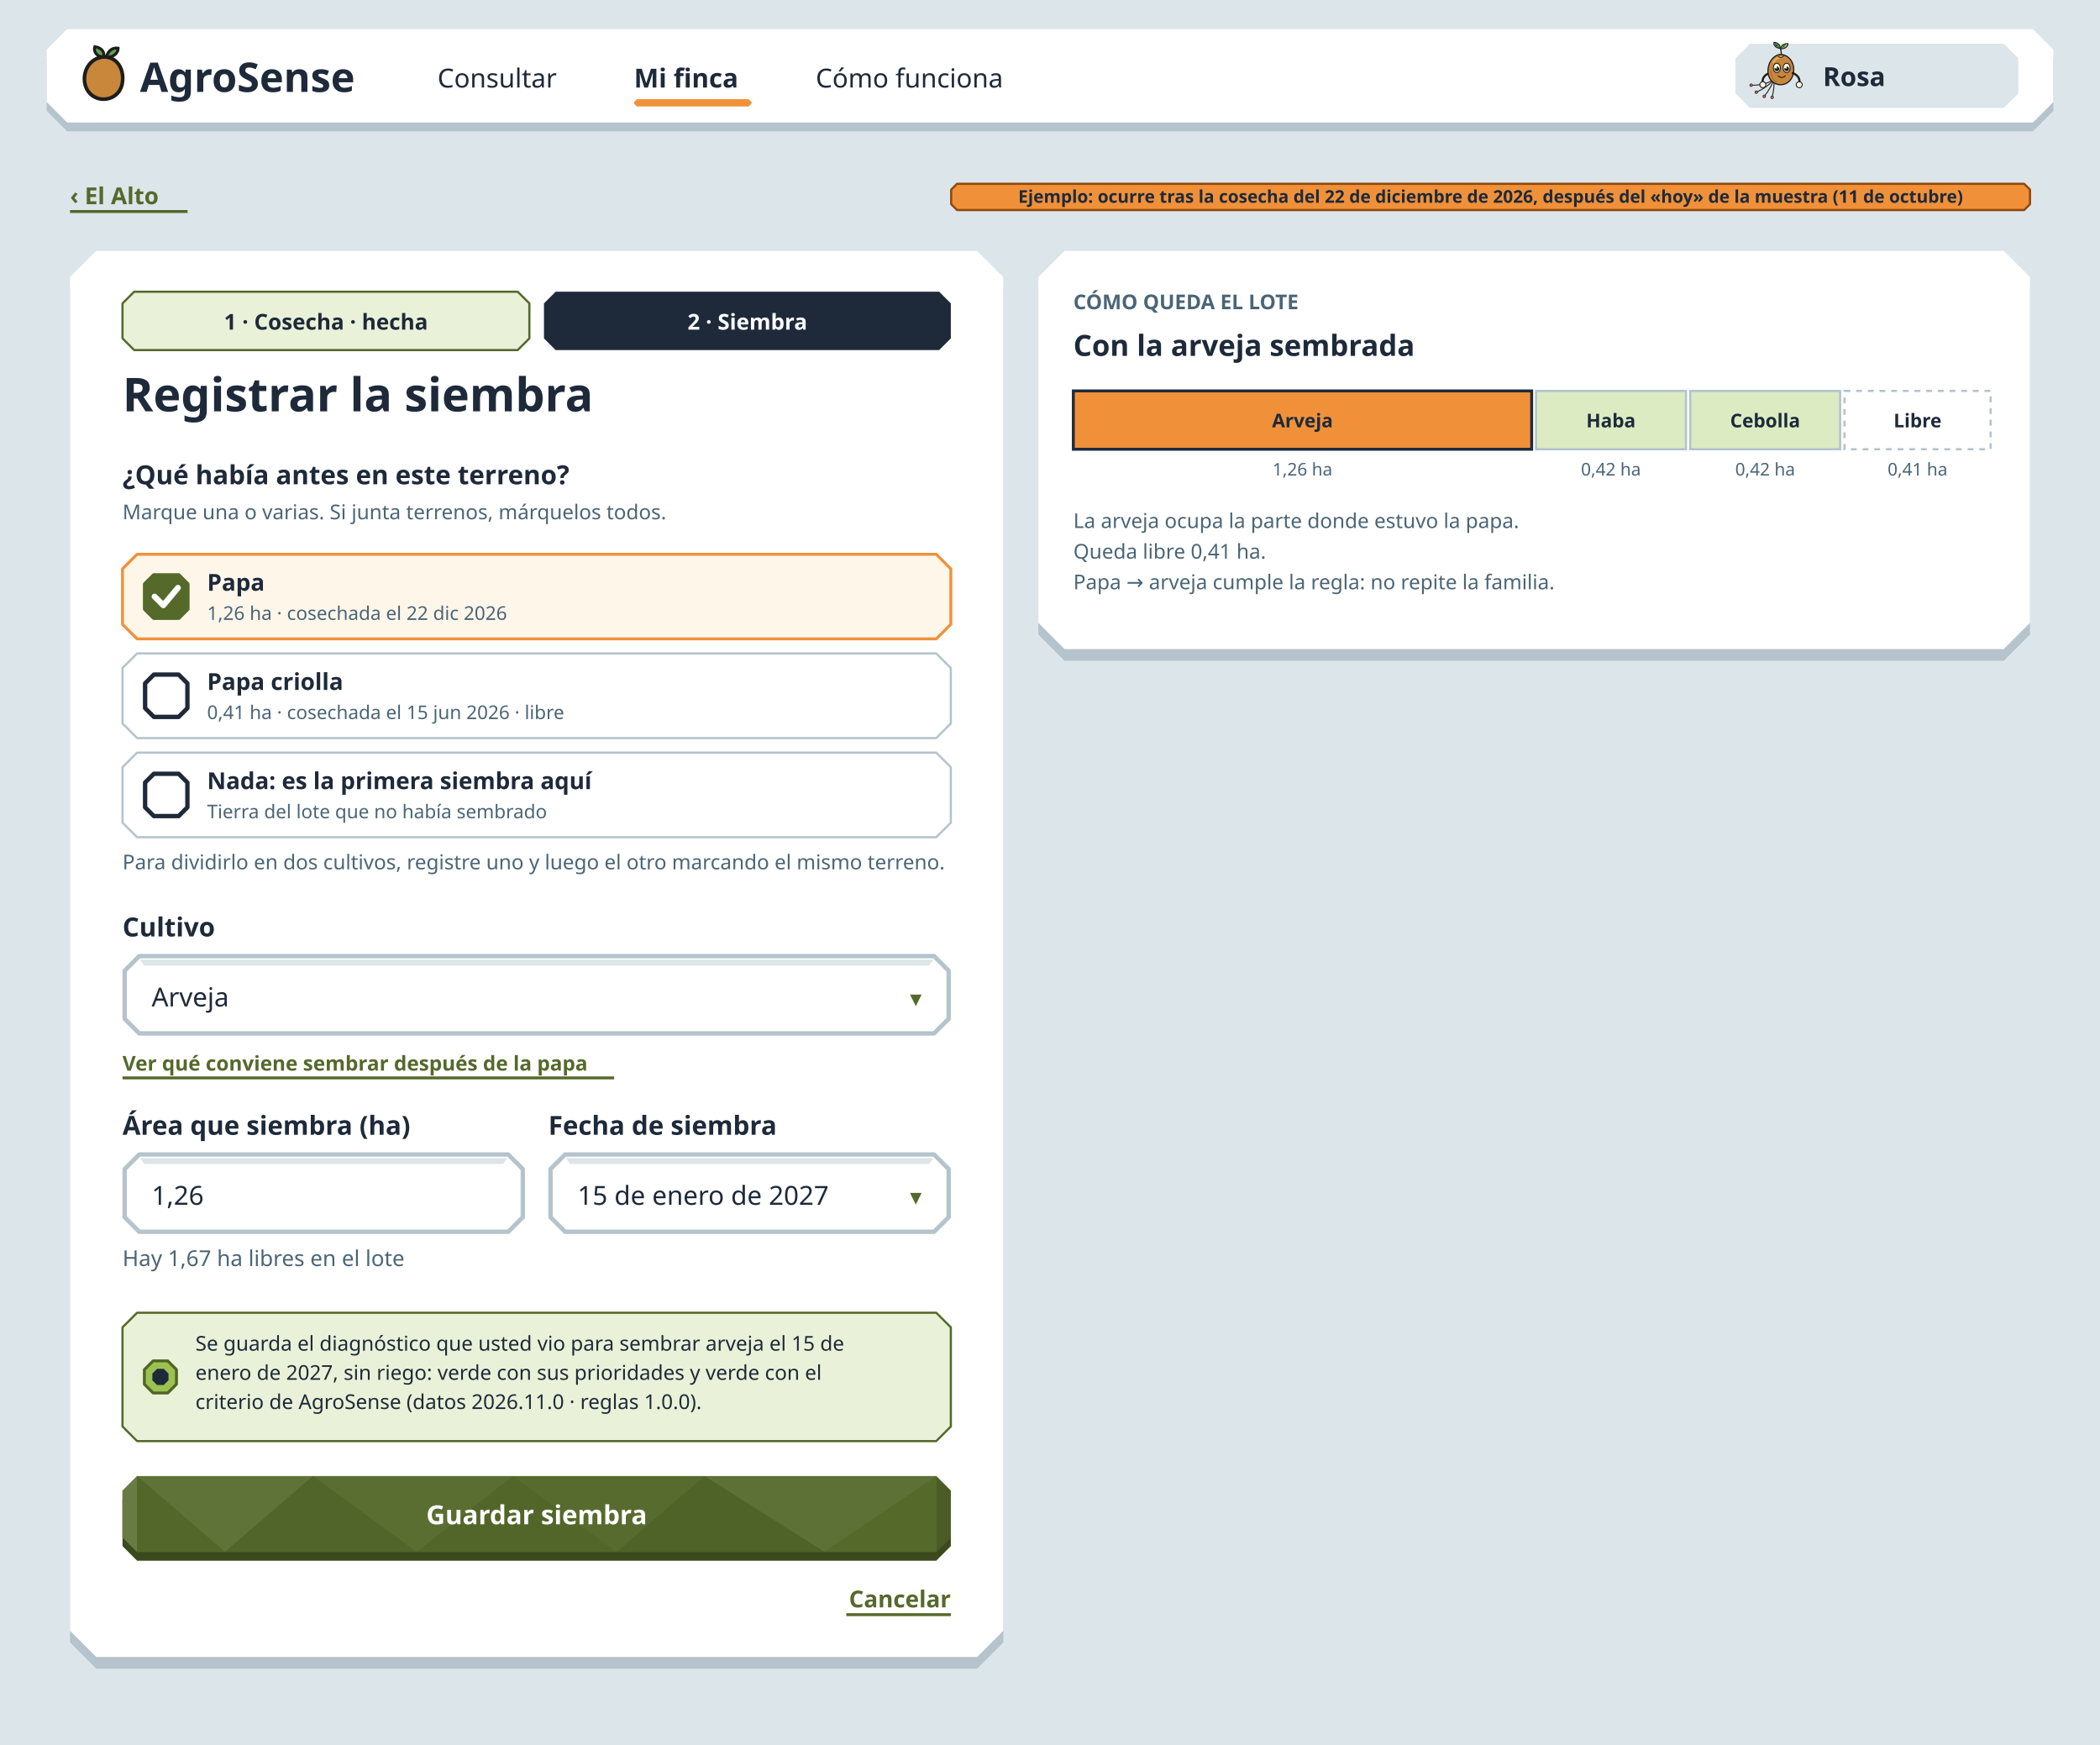
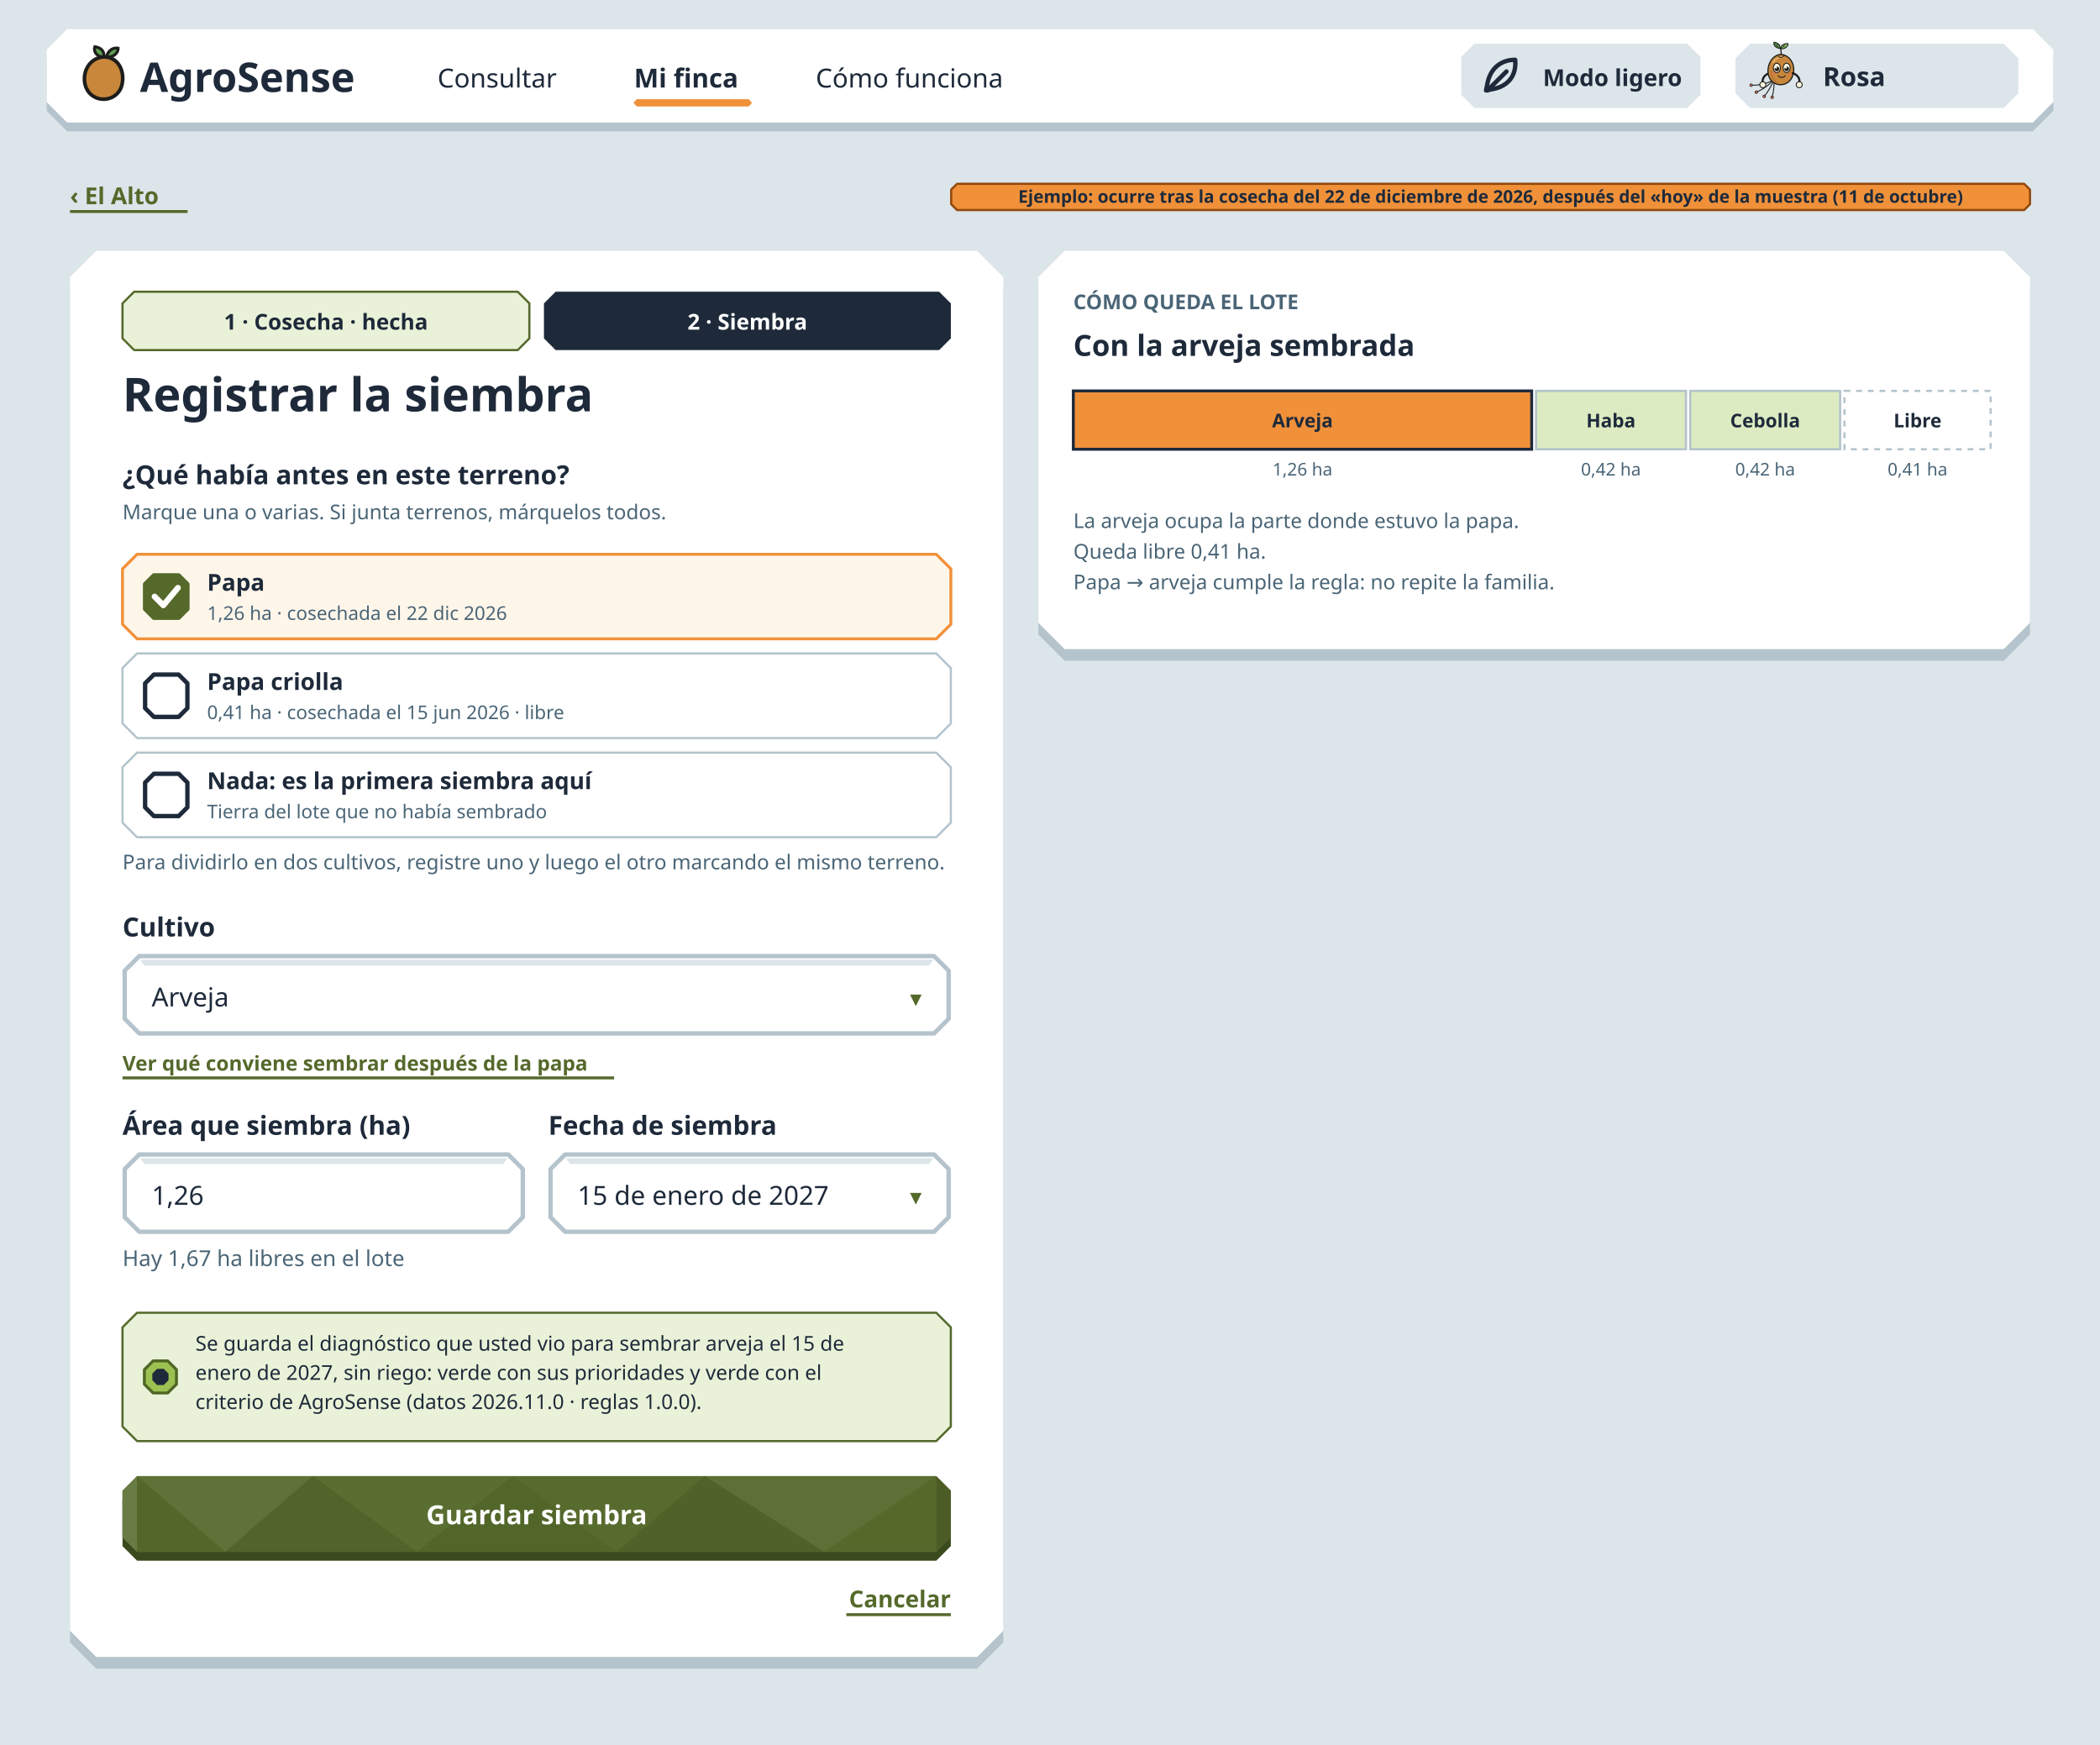
<svg xmlns="http://www.w3.org/2000/svg" width="1440" height="1196" viewBox="0 0 1440 1196">
  <rect width="1440" height="1196" fill="#DCE5EA" />
  <rect width="1440" height="2400" fill="#DCE5EA" />
  <g id="barra" transform="translate(0 0)">
    <polygon points="46,26 1394,26 1408,40 1408,76 1394,90 46,90 32,76 32,40" fill="#B4C3CC" />
    <polygon points="46,20 1394,20 1408,34 1408,70 1394,84 46,84 32,70 32,34" fill="#FFFFFF" />
    <g id="marca" transform="translate(56 30)">
      <path d="M16 9c9 .6 13 9 12 17-.8 8-7 12-13 12S3 34 2 26C1 17 7 9 16 9z" fill="#C8873A" stroke="#1D1D1B" stroke-width="2.5" />
      <path d="M15 9c-5 0-7-4-6-7 4 .6 7 3 6 7zm2 0c4 .6 8-2 8-6-4-.6-7 2-8 6z" fill="#5FA052" stroke="#1D1D1B" stroke-width="2" />
      <text x="40" y="33" font-family="Fredoka" font-weight="600" font-size="28" fill="#1E2A3A" text-anchor="start">AgroSense</text>
    </g>
    <text x="300" y="60" font-family="Atkinson Hyperlegible" font-weight="400" font-size="18" fill="#1E2A3A" text-anchor="start">Consultar</text>
    <text x="434.72" y="60" font-family="Atkinson Hyperlegible" font-weight="700" font-size="18" fill="#1E2A3A" text-anchor="start">Mi finca</text>
    <polygon points="436.72,68 513.36,68 515.36,70 515.36,71 513.36,73 436.72,73 434.72,71 434.72,70" fill="#F0913A" />
    <text x="559.36" y="60" font-family="Atkinson Hyperlegible" font-weight="400" font-size="18" fill="#1E2A3A" text-anchor="start">Cómo funciona</text>
+     <g id="boton-modo-ligero" transform="translate(1002 30)">
+       <polygon points="9,0 155,0 164,9 164,35 155,44 9,44 0,35 0,9" fill="#DCE5EA" />
+       <g transform="translate(6 0)">
+         <path d="M31 11C21 11 14 17 12 27l-1 5 5-1c10-2 16-9 15-20z" fill="none" stroke="#1E2A3A" stroke-width="3" stroke-linejoin="round" />
+         <path d="M12 32 25 19" stroke="#1E2A3A" stroke-width="3" stroke-linecap="round" />
+       </g>
+       <text x="56" y="29" font-family="Atkinson Hyperlegible" font-weight="700" font-size="16" fill="#1E2A3A" text-anchor="start">Modo ligero</text>
+     </g>
    <polygon points="1200,30 1374,30 1384,40 1384,64 1374,74 1200,74 1190,64 1190,40" fill="#DCE5EA" />
    <g transform="translate(1196 28) scale(0.16)">
      <g id="semilla" transform="translate(0 0)">
        <path d="M128 166 Q85 192 30 190" fill="none" stroke="#1D1D1B" stroke-width="4" stroke-linecap="round" stroke-linejoin="round" />
        <circle cx="30" cy="190" r="5.5" fill="#E76F51" stroke="#1D1D1B" stroke-width="3" />
        <path d="M128 166 Q96 201 52 220" fill="none" stroke="#1D1D1B" stroke-width="4" stroke-linecap="round" stroke-linejoin="round" />
        <circle cx="52" cy="220" r="5.5" fill="#E76F51" stroke="#1D1D1B" stroke-width="3" />
        <path d="M128 166 Q113 204 86 238" fill="none" stroke="#1D1D1B" stroke-width="4" stroke-linecap="round" stroke-linejoin="round" />
        <circle cx="86" cy="238" r="5.5" fill="#E76F51" stroke="#1D1D1B" stroke-width="3" />
        <path d="M128 166 Q130 200 120 242" fill="none" stroke="#1D1D1B" stroke-width="4" stroke-linecap="round" stroke-linejoin="round" />
        <circle cx="120" cy="242" r="5.5" fill="#E76F51" stroke="#1D1D1B" stroke-width="3" />
        <path d="M108 138 C82 148 76 166 80 184" fill="none" stroke="#1D1D1B" stroke-width="9" stroke-linecap="round" stroke-linejoin="round" />
        <circle cx="80" cy="188" r="13" fill="#FFF6E0" stroke="#1D1D1B" stroke-width="4" />
        <path d="M158 62 C160 48 158 40 154 30" fill="none" stroke="#1D1D1B" stroke-width="5" stroke-linecap="round" stroke-linejoin="round" />
        <path d="M154 32 C136 32 124 18 128 6 C144 8 156 18 154 32Z" fill="#5FA052" stroke="#1D1D1B" stroke-width="4" stroke-linecap="round" stroke-linejoin="round" />
        <path d="M156 34 C172 36 188 26 188 12 C172 10 158 20 156 34Z" fill="#8CC56A" stroke="#1D1D1B" stroke-width="4" stroke-linecap="round" stroke-linejoin="round" />
        <path d="M150 28 C142 24 136 18 132 10 M146 16 L136 22 M178 14 C172 22 166 28 158 32 M172 28 L166 16" fill="none" stroke="#1D1D1B" stroke-width="1.8" stroke-linecap="round" stroke-linejoin="round" />
        <path d="M158 58 C196 62 216 98 212 132 C208 168 184 188 156 188 C126 188 104 166 102 134 C100 98 122 60 158 58Z" fill="#C8873A" stroke="#1D1D1B" stroke-width="5" stroke-linecap="round" stroke-linejoin="round" />
        <path d="M124 92 A46 46 0 0 1 164 70" fill="none" stroke="#E3AE68" stroke-width="8" stroke-linecap="round" stroke-linejoin="round" />
        <path d="M116 128 C114 150 124 168 140 178" fill="none" stroke="#1D1D1B" stroke-width="2.5" stroke-linecap="round" stroke-linejoin="round" opacity="0.35" />
        <path d="M146 66 Q158 78 170 64" fill="none" stroke="#1D1D1B" stroke-width="3.5" stroke-linecap="round" stroke-linejoin="round" />
        <ellipse cx="124" cy="142" rx="9" ry="5" fill="#E76F51" opacity="0.55" />
        <ellipse cx="196" cy="142" rx="9" ry="5" fill="#E76F51" opacity="0.55" />
        <ellipse cx="140" cy="116" rx="15" ry="20" fill="#FFF6E0" stroke="#1D1D1B" stroke-width="4" />
        <path d="M140 120 m0 -10 a10 10 0 1 1 -9 6 l9 4Z" fill="#1D1D1B" />
        <ellipse cx="182" cy="116" rx="15" ry="20" fill="#FFF6E0" stroke="#1D1D1B" stroke-width="4" />
        <path d="M182 120 m0 -10 a10 10 0 1 1 -9 6 l9 4Z" fill="#1D1D1B" />
        <path d="M146 150 Q160 164 176 150" fill="none" stroke="#1D1D1B" stroke-width="4" stroke-linecap="round" stroke-linejoin="round" />
        <path d="M208 138 C234 148 240 166 236 184" fill="none" stroke="#1D1D1B" stroke-width="9" stroke-linecap="round" stroke-linejoin="round" />
        <circle cx="236" cy="188" r="13" fill="#FFF6E0" stroke="#1D1D1B" stroke-width="4" />
      </g>
    </g>
    <text x="1250" y="59" font-family="Atkinson Hyperlegible" font-weight="700" font-size="18" fill="#1E2A3A" text-anchor="start">Rosa</text>
  </g>
  <text x="48" y="140" font-family="Atkinson Hyperlegible" font-weight="700" font-size="16" fill="#55692B" text-anchor="start">‹ El Alto</text>
  <rect x="48" y="144" width="80.64" height="2" fill="#55692B" />
  <polygon points="656.24,126 1388,126 1392,130 1392,140 1388,144 656.24,144 652.24,140 652.24,130" fill="#F0913A" stroke="#92490B" stroke-width="1.5" stroke-linejoin="round" />
  <text x="1022.12" y="139" font-family="Atkinson Hyperlegible" font-weight="700" font-size="12" fill="#1E2A3A" text-anchor="middle">Ejemplo: ocurre tras la cosecha del 22 de diciembre de 2026, después del «hoy» de la muestra (11 de octubre)</text>
  <g id="tarjeta" transform="translate(48 172)">
    <polygon points="18,8 622,8 640,26 640,954 622,972 18,972 0,954 0,26" fill="#B4C3CC" />
    <polygon points="18,0 622,0 640,18 640,946 622,964 18,964 0,946 0,18" fill="#FFFFFF" />
  </g>
  <g id="formulario" transform="translate(48 172)">
    <g id="pasos" transform="translate(36 28)">
      <polygon points="8,0 271,0 279,8 279,32 271,40 8,40 0,32 0,8" fill="#E9F2D8" stroke="#55692B" stroke-width="1.5" stroke-linejoin="round" />
      <text x="139.5" y="26" font-family="Atkinson Hyperlegible" font-weight="700" font-size="15" fill="#1E2A3A" text-anchor="middle">1 · Cosecha · hecha</text>
      <polygon points="297,0 560,0 568,8 568,32 560,40 297,40 289,32 289,8" fill="#1E2A3A" />
      <text x="428.5" y="26" font-family="Atkinson Hyperlegible" font-weight="700" font-size="15" fill="#FFFFFF" text-anchor="middle">2 · Siembra</text>
    </g>
    <text x="36" y="110" font-family="Fredoka" font-weight="600" font-size="32" fill="#1E2A3A" text-anchor="start">Registrar la siembra</text>
    <g id="antes-en-este-terreno" transform="translate(36 160)">
      <text x="0" y="0" font-family="Atkinson Hyperlegible" font-weight="700" font-size="18" fill="#1E2A3A" text-anchor="start">¿Qué había antes en este terreno?</text>
      <text x="0" y="24" font-family="Atkinson Hyperlegible" font-weight="400" font-size="14" fill="#4A6576" text-anchor="start">Marque una o varias. Si junta terrenos, márquelos todos.</text>
      <polygon points="10,48 558,48 568,58 568,96 558,106 10,106 0,96 0,58" fill="#FFF6EA" stroke="#F0913A" stroke-width="2" stroke-linejoin="round" />
      <g id="casilla-papa" transform="translate(14 61)">
        <polygon points="7.5,1.5 24.5,1.5 30.5,7.5 30.5,24.5 24.5,30.5 7.5,30.5 1.5,24.5 1.5,7.5" fill="#55692B" stroke="#55692B" stroke-width="3" stroke-linejoin="round" />
        <polyline points="8,16 14,22 24,10" fill="none" stroke="#FFFFFF" stroke-width="4" stroke-linecap="round" stroke-linejoin="round" />
      </g>
      <text x="58" y="73" font-family="Atkinson Hyperlegible" font-weight="700" font-size="16" fill="#1E2A3A" text-anchor="start">Papa</text>
      <text x="58" y="93" font-family="Atkinson Hyperlegible" font-weight="400" font-size="13" fill="#4A6576" text-anchor="start">1,26 ha · cosechada el 22 dic 2026</text>
      <polygon points="10,116 558,116 568,126 568,164 558,174 10,174 0,164 0,126" fill="#FFFFFF" stroke="#B4C3CC" stroke-width="1.5" stroke-linejoin="round" />
      <g id="casilla-papa-criolla" transform="translate(14 129)">
        <polygon points="7.5,1.5 24.5,1.5 30.5,7.5 30.5,24.5 24.5,30.5 7.5,30.5 1.5,24.5 1.5,7.5" fill="#FFFFFF" stroke="#1E2A3A" stroke-width="3" stroke-linejoin="round" />
      </g>
      <text x="58" y="141" font-family="Atkinson Hyperlegible" font-weight="700" font-size="16" fill="#1E2A3A" text-anchor="start">Papa criolla</text>
      <text x="58" y="161" font-family="Atkinson Hyperlegible" font-weight="400" font-size="13" fill="#4A6576" text-anchor="start">0,41 ha · cosechada el 15 jun 2026 · libre</text>
      <polygon points="10,184 558,184 568,194 568,232 558,242 10,242 0,232 0,194" fill="#FFFFFF" stroke="#B4C3CC" stroke-width="1.5" stroke-linejoin="round" />
      <g id="casilla-nada:-es-la-primera-siembra-aquí" transform="translate(14 197)">
        <polygon points="7.5,1.5 24.5,1.5 30.5,7.5 30.5,24.5 24.5,30.5 7.5,30.5 1.5,24.5 1.5,7.5" fill="#FFFFFF" stroke="#1E2A3A" stroke-width="3" stroke-linejoin="round" />
      </g>
      <text x="58" y="209" font-family="Atkinson Hyperlegible" font-weight="700" font-size="16" fill="#1E2A3A" text-anchor="start">Nada: es la primera siembra aquí</text>
      <text x="58" y="229" font-family="Atkinson Hyperlegible" font-weight="400" font-size="13" fill="#4A6576" text-anchor="start">Tierra del lote que no había sembrado</text>
      <text x="0" y="264" font-family="Atkinson Hyperlegible" font-weight="400" font-size="14" fill="#4A6576" text-anchor="start">Para dividirlo en dos cultivos, registre uno y luego el otro marcando el mismo terreno.</text>
    </g>
    <g id="campo-cultivo" transform="translate(36 470)">
      <text x="0" y="0" font-family="Atkinson Hyperlegible" font-weight="700" font-size="18" fill="#1E2A3A" text-anchor="start">Cultivo</text>
      <polygon points="11.5,13.5 556.5,13.5 566.5,23.5 566.5,56.5 556.5,66.5 11.5,66.5 1.5,56.5 1.5,23.5" fill="#FFFFFF" stroke="#B4C3CC" stroke-width="3" stroke-linejoin="round" />
      <polygon points="12,16 556,16 553,20 15,20" fill="#DCE5EA" />
      <text x="20" y="48" font-family="Atkinson Hyperlegible" font-weight="400" font-size="18" fill="#1E2A3A" text-anchor="start">Arveja</text>
      <text x="548" y="48" font-family="Atkinson Hyperlegible" font-weight="700" font-size="16" fill="#55692B" text-anchor="end">▾</text>
    </g>
    <text x="36" y="562" font-family="Atkinson Hyperlegible" font-weight="700" font-size="14" fill="#55692B" text-anchor="start">Ver qué conviene sembrar después de la papa</text>
    <rect x="36" y="566" width="337.12" height="2" fill="#55692B" />
    <g id="campo-area" transform="translate(36 606)">
      <text x="0" y="0" font-family="Atkinson Hyperlegible" font-weight="700" font-size="18" fill="#1E2A3A" text-anchor="start">Área que siembra (ha)</text>
      <polygon points="11.5,13.5 264.5,13.5 274.5,23.5 274.5,56.5 264.5,66.5 11.5,66.5 1.5,56.5 1.5,23.5" fill="#FFFFFF" stroke="#B4C3CC" stroke-width="3" stroke-linejoin="round" />
      <polygon points="12,16 264,16 261,20 15,20" fill="#DCE5EA" />
      <text x="20" y="48" font-family="Atkinson Hyperlegible" font-weight="400" font-size="18" fill="#1E2A3A" text-anchor="start">1,26</text>
      <text x="0" y="90" font-family="Atkinson Hyperlegible" font-weight="400" font-size="15" fill="#4A6576" text-anchor="start">Hay 1,67 ha libres en el lote</text>
    </g>
    <g id="campo-fecha-siembra" transform="translate(328 606)">
      <text x="0" y="0" font-family="Atkinson Hyperlegible" font-weight="700" font-size="18" fill="#1E2A3A" text-anchor="start">Fecha de siembra</text>
      <polygon points="11.5,13.5 264.5,13.5 274.5,23.5 274.5,56.5 264.5,66.5 11.5,66.5 1.5,56.5 1.5,23.5" fill="#FFFFFF" stroke="#B4C3CC" stroke-width="3" stroke-linejoin="round" />
      <polygon points="12,16 264,16 261,20 15,20" fill="#DCE5EA" />
      <text x="20" y="48" font-family="Atkinson Hyperlegible" font-weight="400" font-size="18" fill="#1E2A3A" text-anchor="start">15 de enero de 2027</text>
      <text x="256" y="48" font-family="Atkinson Hyperlegible" font-weight="700" font-size="16" fill="#55692B" text-anchor="end">▾</text>
    </g>
    <g id="diagnostico-visto" transform="translate(36 728)">
      <polygon points="10,0 558,0 568,10 568,78 558,88 10,88 0,78 0,10" fill="#E9F2D8" stroke="#55692B" stroke-width="1.5" stroke-linejoin="round" />
      <polygon points="21,33 31,33 37,39 37,49 31,55 21,55 15,49 15,39" fill="#9CC152" stroke="#4F6624" stroke-width="2" stroke-linejoin="round" />
      <polygon points="31.543,46.296 28.296,49.543 23.704,49.543 20.457,46.296 20.457,41.704 23.704,38.457 28.296,38.457 31.543,41.704" fill="#1E2A3A" />
      <text x="50" y="26" font-family="Atkinson Hyperlegible" font-weight="400" font-size="14" fill="#1E2A3A" text-anchor="start">Se guarda el diagnóstico que usted vio para sembrar arveja el 15 de</text>
      <text x="50" y="46" font-family="Atkinson Hyperlegible" font-weight="400" font-size="14" fill="#1E2A3A" text-anchor="start">enero de 2027, sin riego: verde con sus prioridades y verde con el</text>
      <text x="50" y="66" font-family="Atkinson Hyperlegible" font-weight="400" font-size="14" fill="#1E2A3A" text-anchor="start">criterio de AgroSense (datos 2026.11.0 · reglas 1.0.0).</text>
    </g>
    <g id="boton-primary" transform="translate(36 840)">
      <polygon points="10,6 558,6 568,16 568,48 558,58 10,58 0,48 0,16" fill="#3A4A1D" />
      <polygon points="10,0 558,0 568,10 568,42 558,52 10,52 0,42 0,10" fill="#55692B" />
      <polygon points="10,0 10,52 0,42 0,10" fill="#697B44" />
      <polygon points="558,0 568,10 568,42 558,52" fill="#4B5C26" />
      <polygon points="10,0 130.56,0 70.28,52" fill="#5F7238" />
      <polygon points="10,0 70.28,52 10,52" fill="#54672A" />
      <polygon points="130.56,0 267.56,0 201.8,52" fill="#5B6E32" />
      <polygon points="130.56,0 201.8,52 70.28,52" fill="#516429" />
      <polygon points="267.56,0 399.08,0 338.8,52" fill="#586B2E" />
      <polygon points="267.56,0 338.8,52 201.8,52" fill="#52662A" />
      <polygon points="399.08,0 558,0 481.28,52" fill="#5D7035" />
      <polygon points="399.08,0 481.28,52 338.8,52" fill="#4F6228" />
      <polygon points="558,0 558,52 481.28,52" fill="#55692B" />
      <text x="284" y="33" font-family="Atkinson Hyperlegible" font-weight="700" font-size="18" fill="#FFFFFF" text-anchor="middle">Guardar siembra</text>
    </g>
    <text x="604" y="930" font-family="Atkinson Hyperlegible" font-weight="700" font-size="16" fill="#55692B" text-anchor="end">Cancelar</text>
    <rect x="532.32" y="934" width="71.68" height="2" fill="#55692B" />
  </g>
  <g id="tarjeta-reparto" transform="translate(712 172)">
    <polygon points="18,8 662,8 680,26 680,263 662,281 18,281 0,263 0,26" fill="#B4C3CC" />
    <polygon points="18,0 662,0 680,18 680,255 662,273 18,273 0,255 0,18" fill="#FFFFFF" />
  </g>
  <g id="reparto" transform="translate(712 172)">
    <text x="24" y="40" font-family="Atkinson Hyperlegible" font-weight="700" font-size="14" fill="#4A6576" text-anchor="start">CÓMO QUEDA EL LOTE</text>
    <text x="24" y="72" font-family="Fredoka" font-weight="600" font-size="20" fill="#1E2A3A" text-anchor="start">Con la arveja sembrada</text>
    <g id="reparto-del-lote" transform="translate(24 96)">
      <rect x="0.0" y="0" width="314.3" height="40" fill="#F0913A" stroke="#1E2A3A" stroke-width="2" />
      <text x="157.129" y="25" font-family="Atkinson Hyperlegible" font-weight="700" font-size="13" fill="#1E2A3A" text-anchor="middle">Arveja</text>
      <text x="157.129" y="58" font-family="Atkinson Hyperlegible" font-weight="400" font-size="12" fill="#4A6576" text-anchor="middle">1,26 ha</text>
      <rect x="317.3" y="0" width="102.8" height="40" fill="#DCEBC2" stroke="#B4C3CC" stroke-width="1.5" />
      <text x="368.635" y="25" font-family="Atkinson Hyperlegible" font-weight="700" font-size="13" fill="#1E2A3A" text-anchor="middle">Haba</text>
      <text x="368.635" y="58" font-family="Atkinson Hyperlegible" font-weight="400" font-size="12" fill="#4A6576" text-anchor="middle">0,42 ha</text>
      <rect x="423.0" y="0" width="102.8" height="40" fill="#DCEBC2" stroke="#B4C3CC" stroke-width="1.5" />
      <text x="474.388" y="25" font-family="Atkinson Hyperlegible" font-weight="700" font-size="13" fill="#1E2A3A" text-anchor="middle">Cebolla</text>
      <text x="474.388" y="58" font-family="Atkinson Hyperlegible" font-weight="400" font-size="12" fill="#4A6576" text-anchor="middle">0,42 ha</text>
      <rect x="528.8" y="0" width="100.2" height="40" fill="#FFFFFF" stroke="#B4C3CC" stroke-width="1.5" stroke-dasharray="4 4" />
      <text x="578.882" y="25" font-family="Atkinson Hyperlegible" font-weight="700" font-size="13" fill="#1E2A3A" text-anchor="middle">Libre</text>
      <text x="578.882" y="58" font-family="Atkinson Hyperlegible" font-weight="400" font-size="12" fill="#4A6576" text-anchor="middle">0,41 ha</text>
    </g>
    <text x="24" y="190" font-family="Atkinson Hyperlegible" font-weight="400" font-size="14" fill="#4A6576" text-anchor="start">La arveja ocupa la parte donde estuvo la papa.</text>
    <text x="24" y="211" font-family="Atkinson Hyperlegible" font-weight="400" font-size="14" fill="#4A6576" text-anchor="start">Queda libre 0,41 ha.</text>
    <text x="24" y="232" font-family="Atkinson Hyperlegible" font-weight="400" font-size="14" fill="#4A6576" text-anchor="start">Papa → arveja cumple la regla: no repite la familia.</text>
  </g>
</svg>
